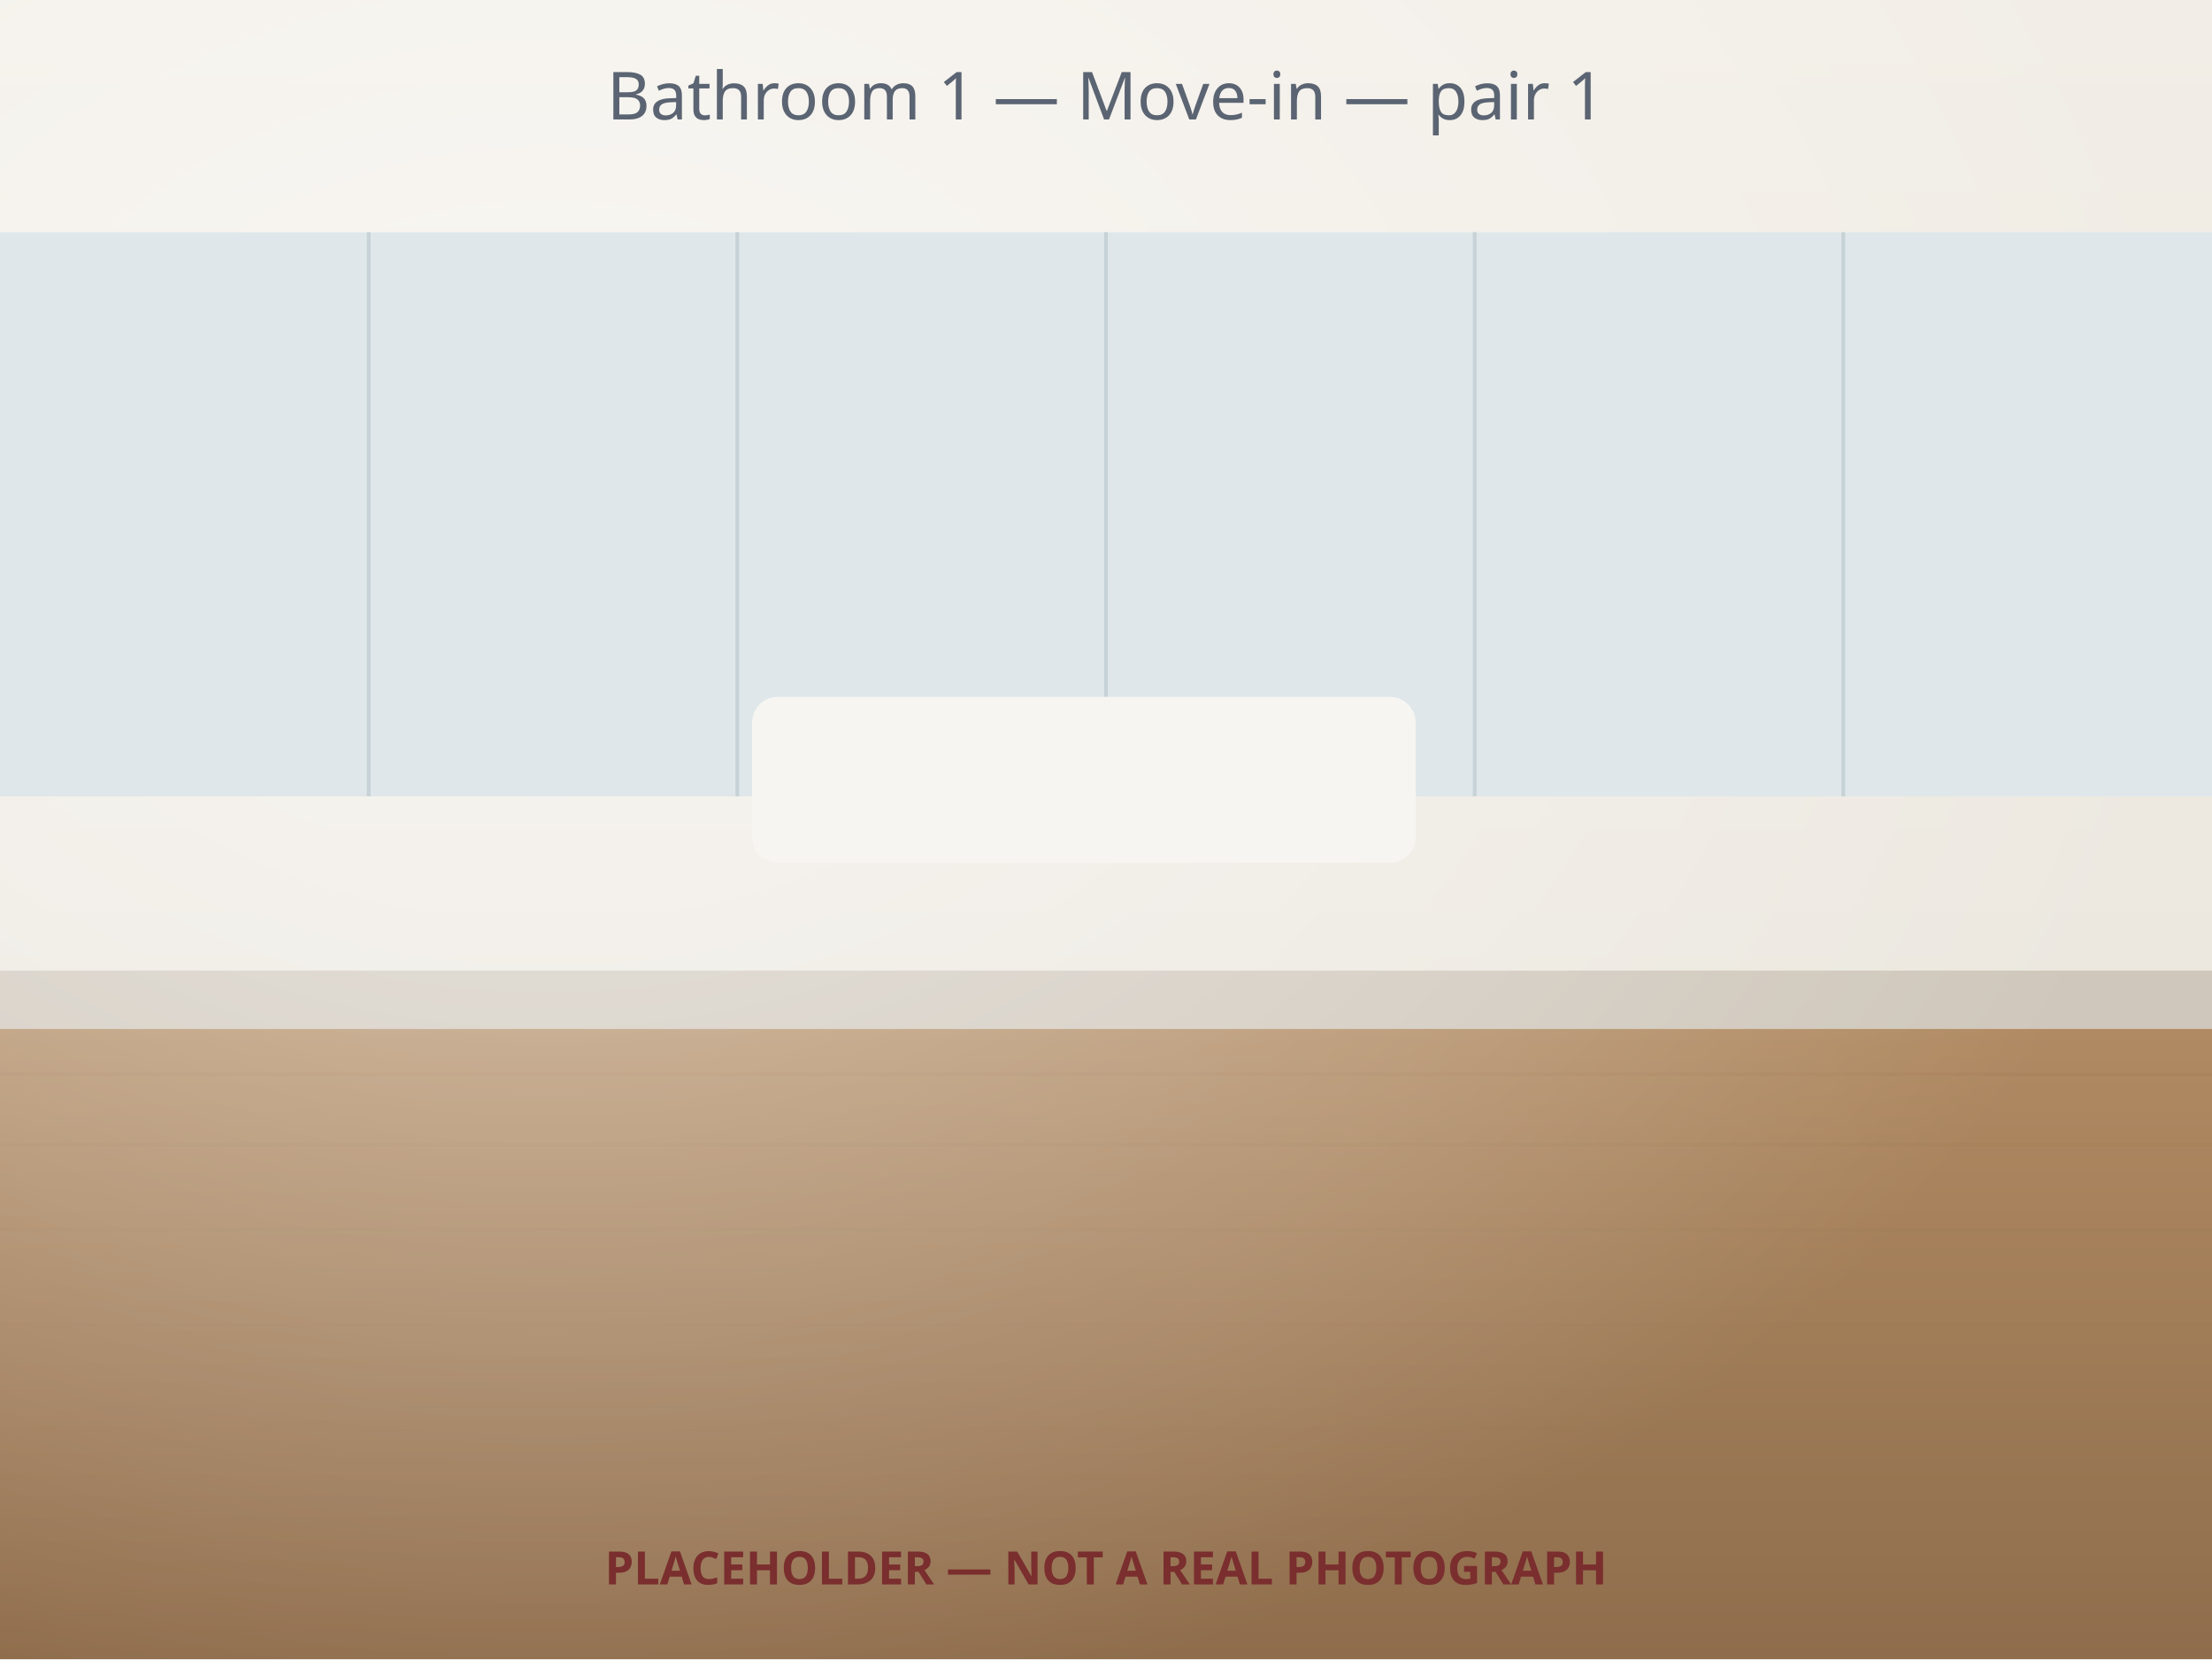
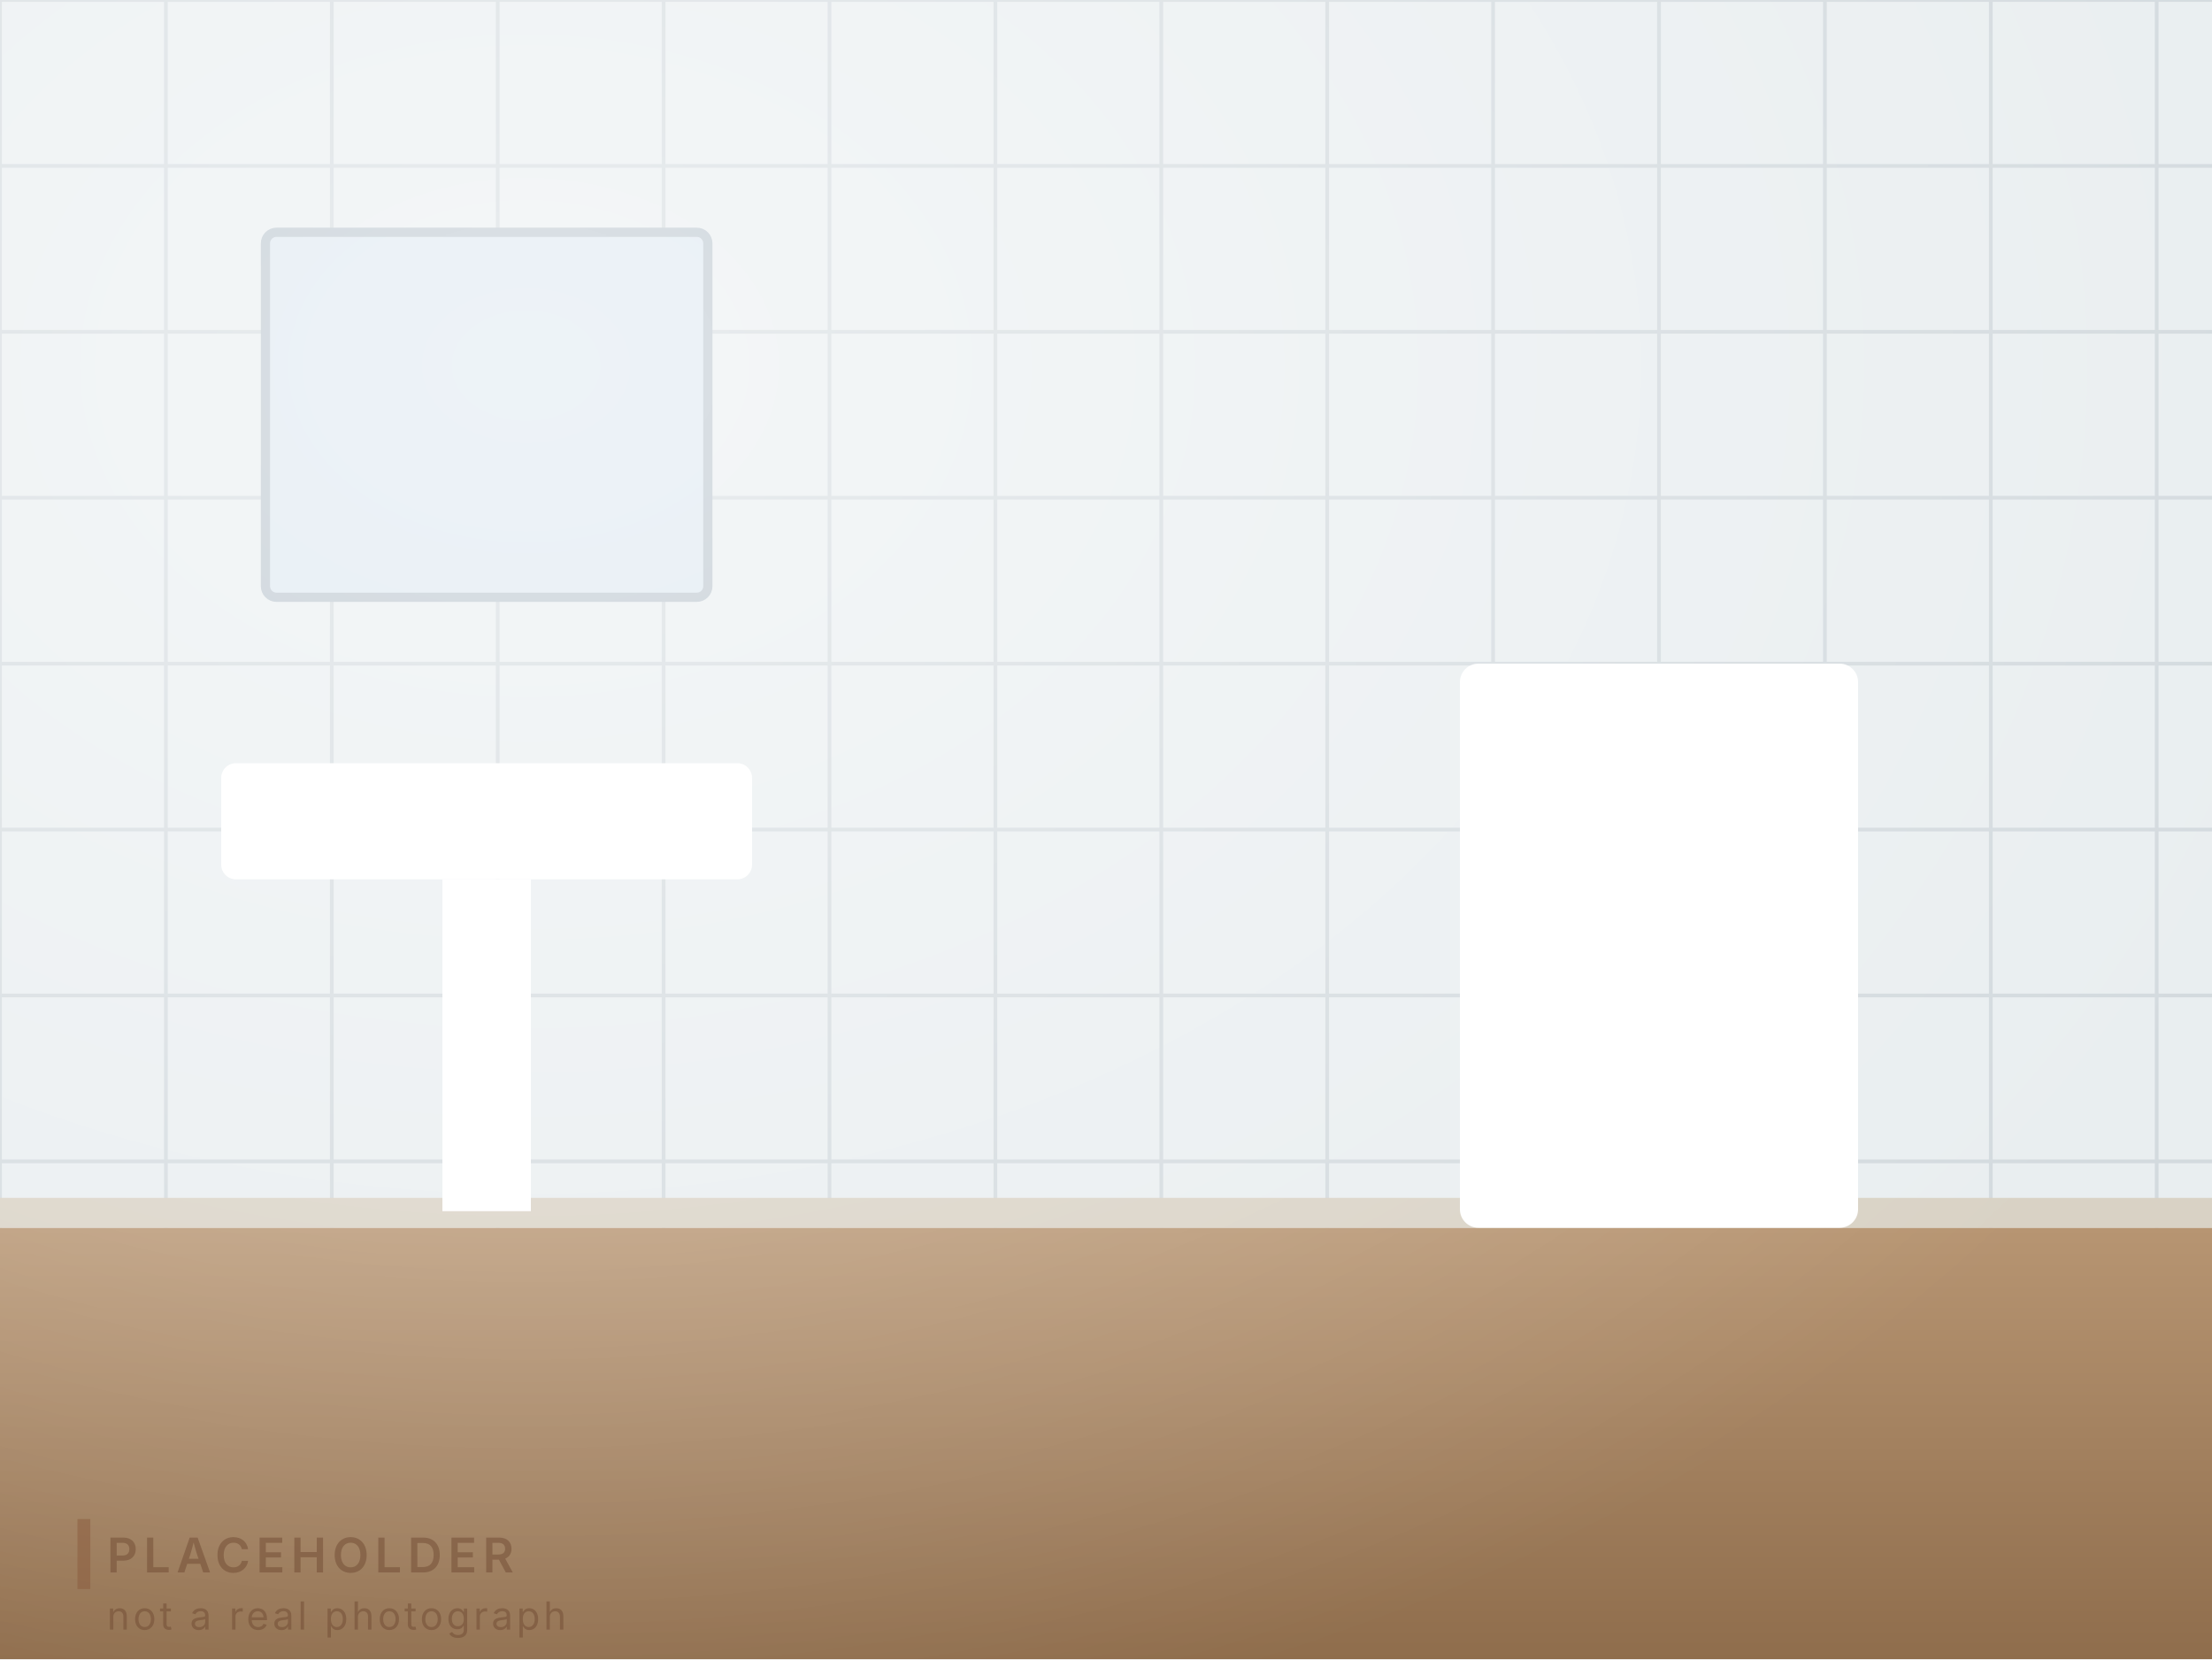
<svg xmlns="http://www.w3.org/2000/svg" width="1200" height="900" viewBox="0 0 1200 900" role="img">
  <defs>
-     <linearGradient id="wallg" x1="0" y1="0" x2="0" y2="1">
-       <stop offset="0" stop-color="#f2eee7" />
-       <stop offset="1" stop-color="#e8e3da" />
+     <linearGradient id="wall" x1="0" y1="0" x2="0" y2="1">
+       <stop offset="0" stop-color="#f4f1ea" />
+       <stop offset="1" stop-color="#e6e0d5" />
    </linearGradient>
-     <linearGradient id="floorg" x1="0" y1="0" x2="0" y2="1">
-       <stop offset="0" stop-color="#b08a62" />
+     <linearGradient id="floor" x1="0" y1="0" x2="0" y2="1">
+       <stop offset="0" stop-color="#b79572" />
      <stop offset="1" stop-color="#8f6d4c" />
    </linearGradient>
-     <radialGradient id="daylight" cx="0.25" cy="0.3" r="0.75">
-       <stop offset="0" stop-color="#ffffff" stop-opacity="0.55" />
+     <radialGradient id="day" cx="0.24" cy="0.22" r="0.85">
+       <stop offset="0" stop-color="#ffffff" stop-opacity="0.5" />
      <stop offset="1" stop-color="#ffffff" stop-opacity="0" />
    </radialGradient>
-     <radialGradient id="stain" cx="0.5" cy="0.5" r="0.5">
-       <stop offset="0" stop-color="#5a3a22" stop-opacity="0.85" />
-       <stop offset="0.6" stop-color="#6b4a2f" stop-opacity="0.55" />
-       <stop offset="1" stop-color="#6b4a2f" stop-opacity="0" />
+     <radialGradient id="mark" cx="0.5" cy="0.5" r="0.5">
+       <stop offset="0" stop-color="#5d4326" stop-opacity="0.85" />
+       <stop offset="0.6" stop-color="#6b4d2d" stop-opacity="0.45" />
+       <stop offset="1" stop-color="#6b4d2d" stop-opacity="0" />
    </radialGradient>
  </defs>
-   <rect width="1200" height="900" fill="url(#wallg)" />
-   <path d="M0 558.0 L1200.0 558.0 L1200.0 900 L0 900 Z" fill="url(#floorg)" />
-   <line x1="0" y1="582.7" x2="1200" y2="582.7" stroke="#9a765230" stroke-width="2" />
-   <line x1="0" y1="621.0" x2="1200" y2="621.0" stroke="#9a765230" stroke-width="2" />
-   <line x1="0" y1="667.0" x2="1200" y2="667.0" stroke="#9a765230" stroke-width="2" />
-   <line x1="0" y1="718.7" x2="1200" y2="718.7" stroke="#9a765230" stroke-width="2" />
-   <line x1="0" y1="775.1" x2="1200" y2="775.1" stroke="#9a765230" stroke-width="2" />
-   <line x1="0" y1="835.7" x2="1200" y2="835.7" stroke="#9a765230" stroke-width="2" />
-   <rect x="0" y="526.5" width="1200" height="31.5" fill="#cfc7bb" />
-   <rect width="1200" height="900" fill="url(#daylight)" />
-   <rect x="0.0" y="126.0" width="1200.0" height="306.0" fill="#dfe7ea" />
-   <line x1="200.0" y1="126.0" x2="200.0" y2="432.0" stroke="#c6d2d6" stroke-width="2" />
-   <line x1="400.0" y1="126.0" x2="400.0" y2="432.0" stroke="#c6d2d6" stroke-width="2" />
-   <line x1="600.0" y1="126.0" x2="600.0" y2="432.0" stroke="#c6d2d6" stroke-width="2" />
-   <line x1="800.0" y1="126.0" x2="800.0" y2="432.0" stroke="#c6d2d6" stroke-width="2" />
-   <line x1="1000.0" y1="126.0" x2="1000.0" y2="432.0" stroke="#c6d2d6" stroke-width="2" />
-   <rect x="408.0" y="378.0" width="360.0" height="90.0" rx="14" fill="#f7f5f1" />
-   <text x="600" y="64.8" font-family="system-ui, sans-serif" font-size="36" fill="#5b6472" text-anchor="middle">Bathroom 1 — Move-in — pair 1</text>
-   <text x="600" y="859.5" font-family="system-ui, sans-serif" font-size="25" fill="#7a2e2e" text-anchor="middle" font-weight="600">PLACEHOLDER — NOT A REAL PHOTOGRAPH</text>
+   <rect width="1200" height="900" fill="url(#wall)" />
+   <rect width="1200" height="666" fill="#e9eef0" />
+   <line x1="0" y1="0" x2="0" y2="666" stroke="#d3dade" stroke-width="2" />
+   <line x1="90" y1="0" x2="90" y2="666" stroke="#d3dade" stroke-width="2" />
+   <line x1="180" y1="0" x2="180" y2="666" stroke="#d3dade" stroke-width="2" />
+   <line x1="270" y1="0" x2="270" y2="666" stroke="#d3dade" stroke-width="2" />
+   <line x1="360" y1="0" x2="360" y2="666" stroke="#d3dade" stroke-width="2" />
+   <line x1="450" y1="0" x2="450" y2="666" stroke="#d3dade" stroke-width="2" />
+   <line x1="540" y1="0" x2="540" y2="666" stroke="#d3dade" stroke-width="2" />
+   <line x1="630" y1="0" x2="630" y2="666" stroke="#d3dade" stroke-width="2" />
+   <line x1="720" y1="0" x2="720" y2="666" stroke="#d3dade" stroke-width="2" />
+   <line x1="810" y1="0" x2="810" y2="666" stroke="#d3dade" stroke-width="2" />
+   <line x1="900" y1="0" x2="900" y2="666" stroke="#d3dade" stroke-width="2" />
+   <line x1="990" y1="0" x2="990" y2="666" stroke="#d3dade" stroke-width="2" />
+   <line x1="1080" y1="0" x2="1080" y2="666" stroke="#d3dade" stroke-width="2" />
+   <line x1="1170" y1="0" x2="1170" y2="666" stroke="#d3dade" stroke-width="2" />
+   <line x1="0" y1="0" x2="1200" y2="0" stroke="#d3dade" stroke-width="2" />
+   <line x1="0" y1="90" x2="1200" y2="90" stroke="#d3dade" stroke-width="2" />
+   <line x1="0" y1="180" x2="1200" y2="180" stroke="#d3dade" stroke-width="2" />
+   <line x1="0" y1="270" x2="1200" y2="270" stroke="#d3dade" stroke-width="2" />
+   <line x1="0" y1="360" x2="1200" y2="360" stroke="#d3dade" stroke-width="2" />
+   <line x1="0" y1="450" x2="1200" y2="450" stroke="#d3dade" stroke-width="2" />
+   <line x1="0" y1="540" x2="1200" y2="540" stroke="#d3dade" stroke-width="2" />
+   <line x1="0" y1="630" x2="1200" y2="630" stroke="#d3dade" stroke-width="2" />
+   <rect y="666" width="1200" height="234" fill="url(#floor)" />
+   <rect y="649.8" width="1200" height="16.2" fill="#d9d2c5" />
+   <rect x="144" y="126" width="240" height="198" rx="6" fill="#dce7f0" stroke="#b9c4cd" stroke-width="5" />
+   <rect x="120" y="414" width="288" height="63" rx="8" fill="#ffffff" />
+   <rect x="240" y="477" width="48" height="180" fill="#ffffff" />
+   <rect x="792" y="360" width="216" height="306" rx="10" fill="#ffffff" />
+   <rect width="1200" height="900" fill="url(#day)" />
+   <g opacity="0.5">
+     <rect x="42" y="824" width="7" height="38" fill="#8a5a3c" />
+     <text x="58" y="853" font-family="system-ui, -apple-system, sans-serif" font-size="26" letter-spacing="3.1" fill="#6f4a31" font-weight="600">PLACEHOLDER</text>
+     <text x="58" y="884" font-family="system-ui, -apple-system, sans-serif" font-size="21" letter-spacing="1.8" fill="#6f4a31">not a real photograph</text>
+   </g>
</svg>
